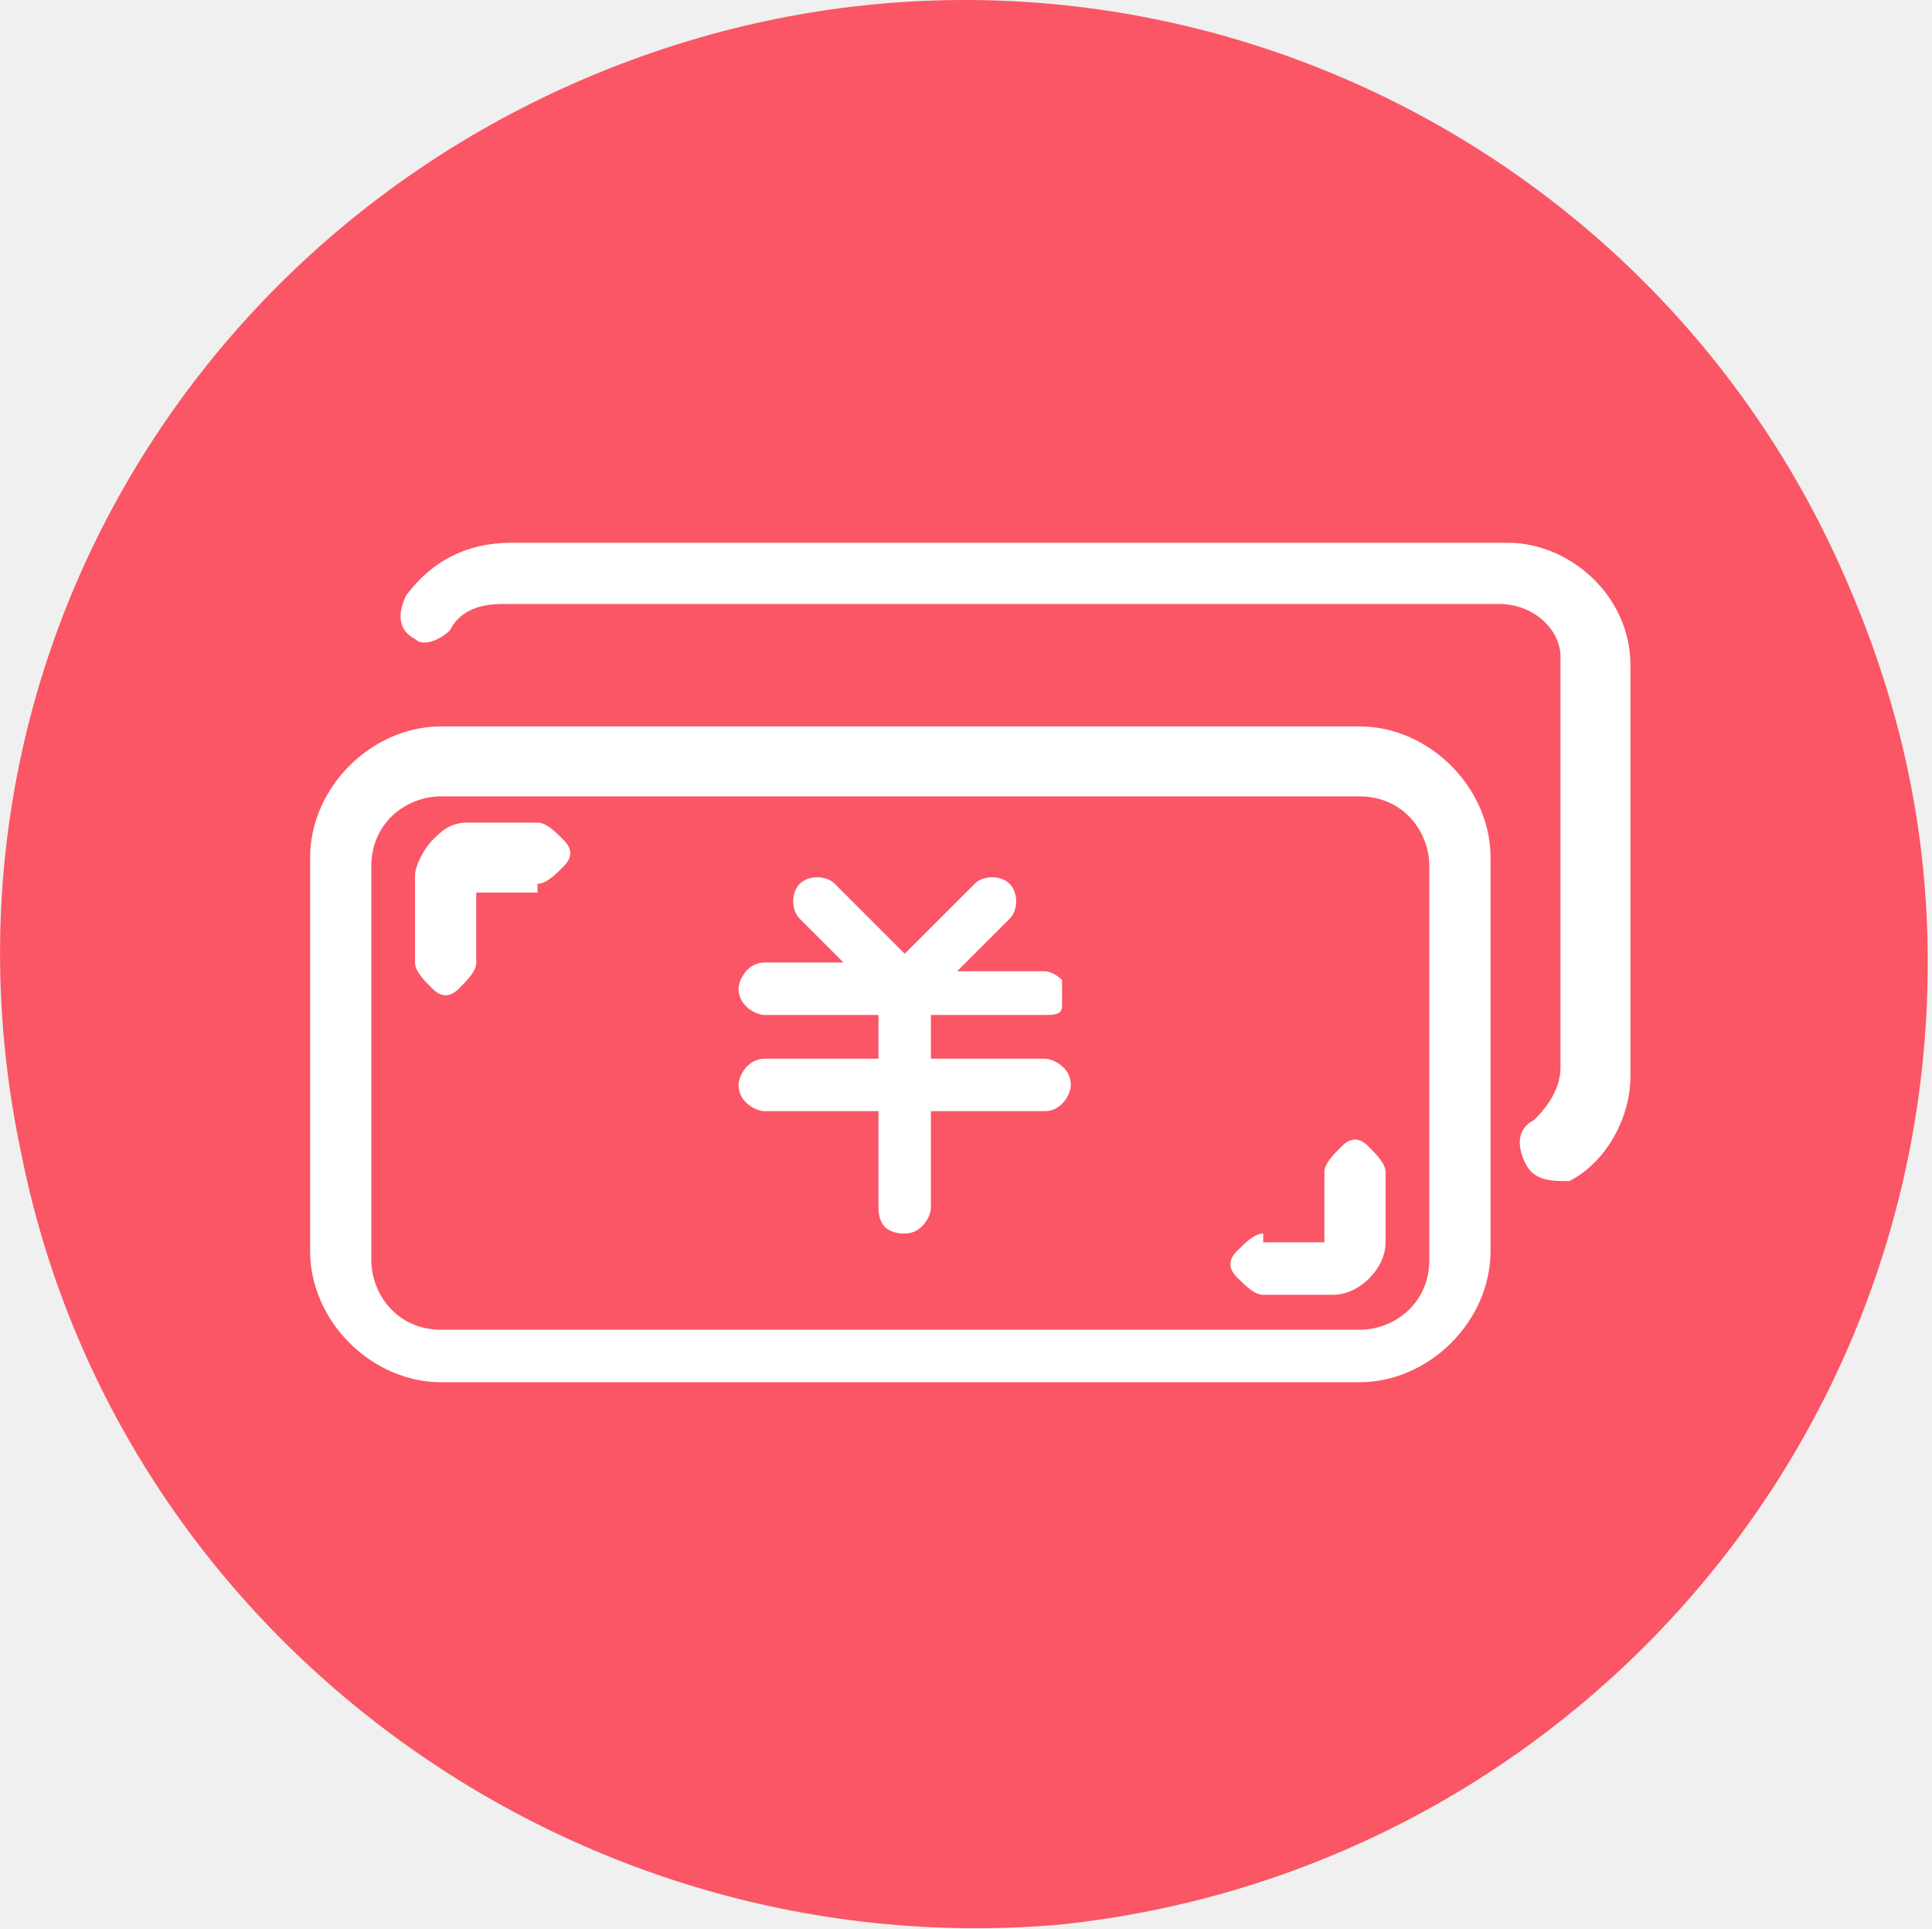
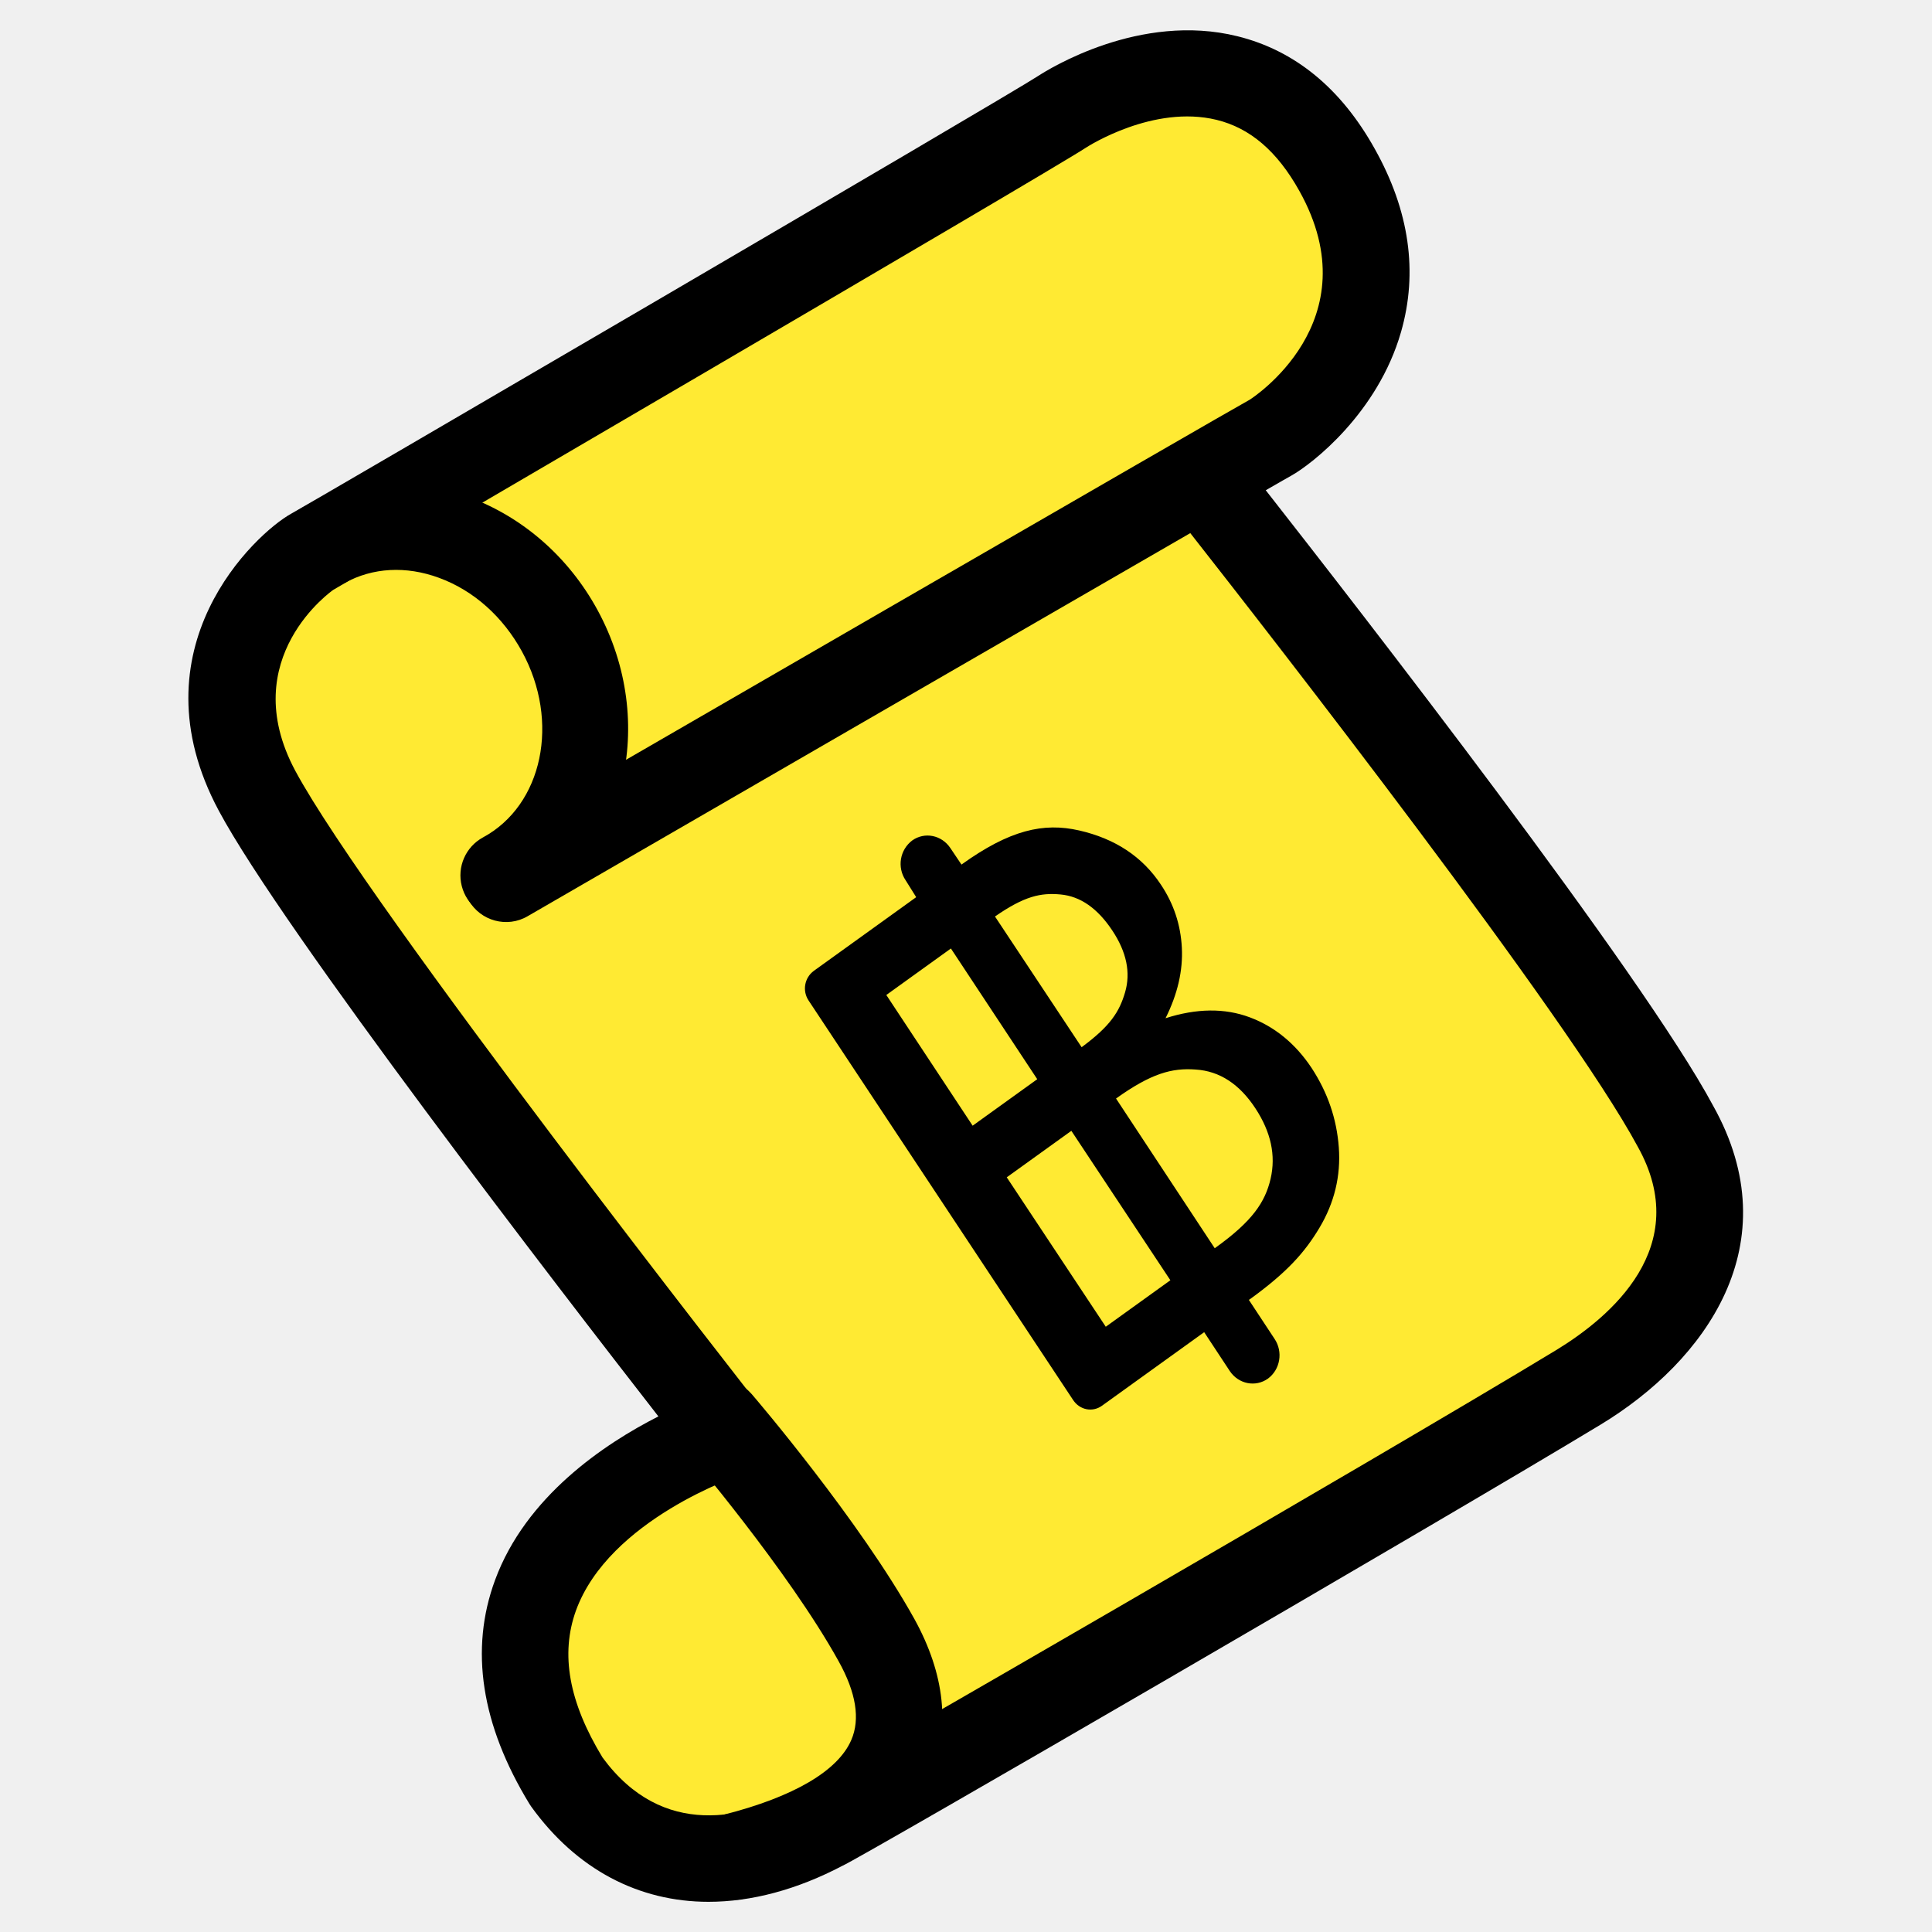
- <svg xmlns="http://www.w3.org/2000/svg" t="1604739274667" class="icon" viewBox="0 0 1026 1024" version="1.1" p-id="26558" width="9.018" height="9">
+ <svg xmlns="http://www.w3.org/2000/svg" t="1604739967011" class="icon" viewBox="0 0 1024 1024" version="1.1" p-id="34007" width="9" height="9">
  <defs>
    <style type="text/css" />
  </defs>
-   <path d="M981.963 311.465c-102.161-241.472-371.496-366.852-622.256-287.909-250.76 78.943-404.002 329.703-348.278 589.75 51.081 255.404 292.553 431.864 552.6 408.646 260.047-27.862 459.726-246.116 459.726-510.807 0-69.656-13.931-134.667-41.793-199.679z" fill="#FA5665" p-id="26559" />
-   <path d="M238.971 334.683c4.644-9.287 13.931-13.931 27.862-13.931h529.382c18.575 0 32.506 13.931 32.506 27.862v218.254c0 9.287-4.644 18.575-13.931 27.862-9.287 4.644-9.287 13.931-4.644 23.219s13.931 9.287 23.219 9.287c18.575-9.287 32.506-32.506 32.506-55.724v-218.254c0-37.15-32.506-65.012-65.012-65.012h-529.382c-23.219 0-41.793 9.287-55.724 27.862-4.644 9.287-4.644 18.575 4.644 23.219 4.644 4.644 13.931 0 18.575-4.644z" fill="#FFFFFF" p-id="26560" />
-   <path d="M234.327 422.913c-18.575 0-37.15 13.931-37.15 37.15v208.967c0 18.575 13.931 37.15 37.15 37.15h487.589c18.575 0 37.15-13.931 37.15-37.15v-208.967c0-18.575-13.931-37.15-37.15-37.15H234.327z m0-37.15h487.589c37.15 0 69.656 32.506 69.656 69.656v208.967c0 37.15-32.506 69.656-69.656 69.656H234.327c-37.15 0-69.656-32.506-69.656-69.656v-208.967c0-37.15 32.506-69.656 69.656-69.656z" fill="#FFFFFF" p-id="26561" />
-   <path d="M508.305 515.787h46.437c4.644 0 9.287 4.644 9.287 4.644v13.931c0 4.644-4.644 4.644-9.287 4.644h-60.368v23.219h60.368c4.644 0 13.931 4.644 13.931 13.931 0 4.644-4.644 13.931-13.931 13.931h-60.368v51.081c0 4.644-4.644 13.931-13.931 13.931s-13.931-4.644-13.931-13.931v-51.081h-60.368c-4.644 0-13.931-4.644-13.931-13.931 0-4.644 4.644-13.931 13.931-13.931h60.368v-23.219h-60.368c-4.644 0-13.931-4.644-13.931-13.931 0-4.644 4.644-13.931 13.931-13.931h41.793l-23.219-23.219c-4.644-4.644-4.644-13.931 0-18.575 4.644-4.644 13.931-4.644 18.575 0l37.15 37.15 37.15-37.15c4.644-4.644 13.931-4.644 18.575 0s4.644 13.931 0 18.575l-27.862 27.862z m-222.898-46.437c4.644 0 9.287-4.644 13.931-9.287 4.644-4.644 4.644-9.287 0-13.931-4.644-4.644-9.287-9.287-13.931-9.287h-37.15c-9.287 0-13.931 4.644-18.575 9.287-4.644 4.644-9.287 13.931-9.287 18.575v46.437c0 4.644 4.644 9.287 9.287 13.931 4.644 4.644 9.287 4.644 13.931 0 4.644-4.644 9.287-9.287 9.287-13.931v-37.15h32.506z m385.427 185.748c-4.644 0-9.287 4.644-13.931 9.287-4.644 4.644-4.644 9.287 0 13.931 4.644 4.644 9.287 9.287 13.931 9.287h37.15c13.931 0 27.862-13.931 27.862-27.862v-37.15c0-4.644-4.644-9.287-9.287-13.931s-9.287-4.644-13.931 0-9.287 9.287-9.287 13.931v37.15h-32.506z" fill="#FFFFFF" p-id="26562" />
+   <path d="M638.24 255.04S844.32 515.36 888 596.64c39.2 69.76-19.84 119.52-51.52 138.72-98.56 59.68-394.24 230.24-398.08 231.84-3.84 1.6-84.48 51.36-138.08-23.04-79.84-130.4 85.12-184.16 85.12-184.16S176.16 493.6 136.32 419.2c-39.84-74.4 22.24-122.72 29.12-126.56 6.88-3.84 379.84-221.76 397.44-233.28 17.6-11.52 99.04-52.96 145.76 30.72 46.88 83.68-26.88 137.28-35.36 141.92-8.48 4.64-405.12 234.08-405.12 234.08" fill="#FFEA33" p-id="34008" />
+   <path d="M375.52 1008c-36.96 0-69.92-17.12-93.92-50.4l-0.96-1.44c-25.6-41.92-31.84-81.92-18.24-118.72 16.32-44.32 57.92-72.16 86.56-86.72-52.32-67.2-199.2-257.92-232.96-320.96-46.24-86.24 19.52-147.04 38.24-157.44 3.04-1.44 378.08-220.32 396.16-232.16 5.44-3.52 53.76-33.76 105.44-20.96 30.4 7.52 54.88 27.52 72.8 59.68 18.4 32.8 23.04 65.44 13.92 97.12-12.32 42.88-47.04 69.92-58.24 76.16-0.96 0.48-5.6 3.2-13.44 7.68 48.48 61.92 199.52 256 237.12 326.24 40.96 73.12-4 135.36-59.84 169.12-82.72 50.08-393.28 230.24-401.44 233.6-24.32 12.8-48.48 19.2-71.2 19.2z m62.88-40.64z m-119.04-35.84c31.84 43.36 75.52 32.8 106.56 16.32 0.8-0.48 1.6-0.8 2.08-1.12 10.72-5.6 300-172.48 396.64-231.04 28.96-17.6 73.12-54.88 43.36-108-36.8-68.48-194.4-270.72-237.12-325.12-84.96 49.12-251.2 145.12-351.2 203.04-10.88 6.4-24.96 2.56-31.2-8.32-6.4-10.88-2.56-24.96 8.32-31.2 40.64-23.52 397.12-229.76 405.6-234.24 0.48-0.32 65.12-41.28 26.24-110.72-11.68-20.96-26.08-33.28-43.84-37.6-33.44-8.16-68 13.92-69.44 14.88-19.68 12.96-396.16 232.64-398.72 234.24 0 0-52.16 36-20.16 95.84 38.56 71.84 244.8 335.04 246.88 337.6l20.16 25.76-31.2 10.08c-0.64 0.16-69.44 23.36-87.04 71.68-8.32 23.04-3.84 48.48 14.08 77.92z" p-id="34009" />
+   <path d="M267.04 486.88a22.912 22.912 0 0 1-11.04-43.04c31.68-17.12 40.96-61.44 20.64-98.56-10.08-18.4-25.6-32.32-44-39.04-17.44-6.4-35.04-5.44-49.92 2.72-11.04 6.08-24.96 1.92-31.04-9.12-6.08-11.04-1.92-24.96 9.12-31.04 26.56-14.4 57.6-16.32 87.36-5.44 28.8 10.56 53.28 31.84 68.64 60.16 32.16 59.36 14.72 131.36-39.04 160.64-3.36 1.92-7.04 2.72-10.72 2.72zM389.6 1006.88c-10.24 0-19.52-6.88-22.24-17.28-3.2-12.16 4.32-24.64 16.48-27.84 36.96-9.44 60.32-23.2 67.36-39.52 4.8-11.04 2.56-25.12-6.72-41.76-26.56-48-80.48-111.2-80.96-111.84-8.16-9.6-7.04-24 2.56-32.32 9.6-8.16 24-7.04 32.32 2.56 2.4 2.72 57.44 67.36 86.24 119.2 16.16 29.28 19.2 57.6 8.64 82.08-13.12 30.4-46.08 52.48-97.92 65.76a14.56 14.56 0 0 1-5.76 0.96z" p-id="34010" />
+   <path d="M617.76 539.68c16.48-5.28 31.36-5.44 44.64-0.48 13.28 4.96 24.32 14.08 32.8 26.88 8.48 12.96 13.28 26.88 14.4 42.08 1.12 15.2-2.4 29.44-10.24 42.56-7.84 13.12-17.12 23.52-36.48 37.6l-0.96 0.64 13.6 20.64c4.64 6.88 3.04 16.32-3.52 21.12-6.56 4.64-15.52 2.88-20.16-4l-13.6-20.64-54.24 39.04c-4.96 3.52-11.68 2.24-15.2-3.04l-140.16-211.68a11.568 11.568 0 0 1 2.72-15.84l54.24-39.04-5.6-8.96a15.552 15.552 0 0 1 3.52-21.12c6.56-4.64 15.52-2.88 20.16 4l5.92 8.8c25.6-18.4 43.52-22.4 62.4-18.08s33.44 13.76 43.36 28.8c6.72 10.08 10.4 21.12 11.04 33.28 0.64 12.16-2.24 24.64-8.64 37.44z m-68 32.32l-45.76-69.28-34.24 24.64 45.76 69.28 34.24-24.64z m70.56 106.56l-52.48-79.2L533.6 624l52.48 79.2 34.24-24.64z m-47.04-123.52c15.2-11.2 20-18.72 23.04-29.12 3.04-10.4 0.8-21.28-6.72-32.64-7.84-11.84-16.96-18.24-27.52-19.2-10.4-0.96-19.04 0.8-34.72 11.68l45.92 69.28z m70.56 106.56l0.64-0.48c19.36-13.92 26.08-24 28.96-36.32 2.88-12.48 0.16-24.8-8-37.28-8.48-12.96-19.04-19.84-31.68-20.64-12.64-0.96-23.68 2.08-42.24 15.36l52.32 79.36z" p-id="34011" />
</svg>
